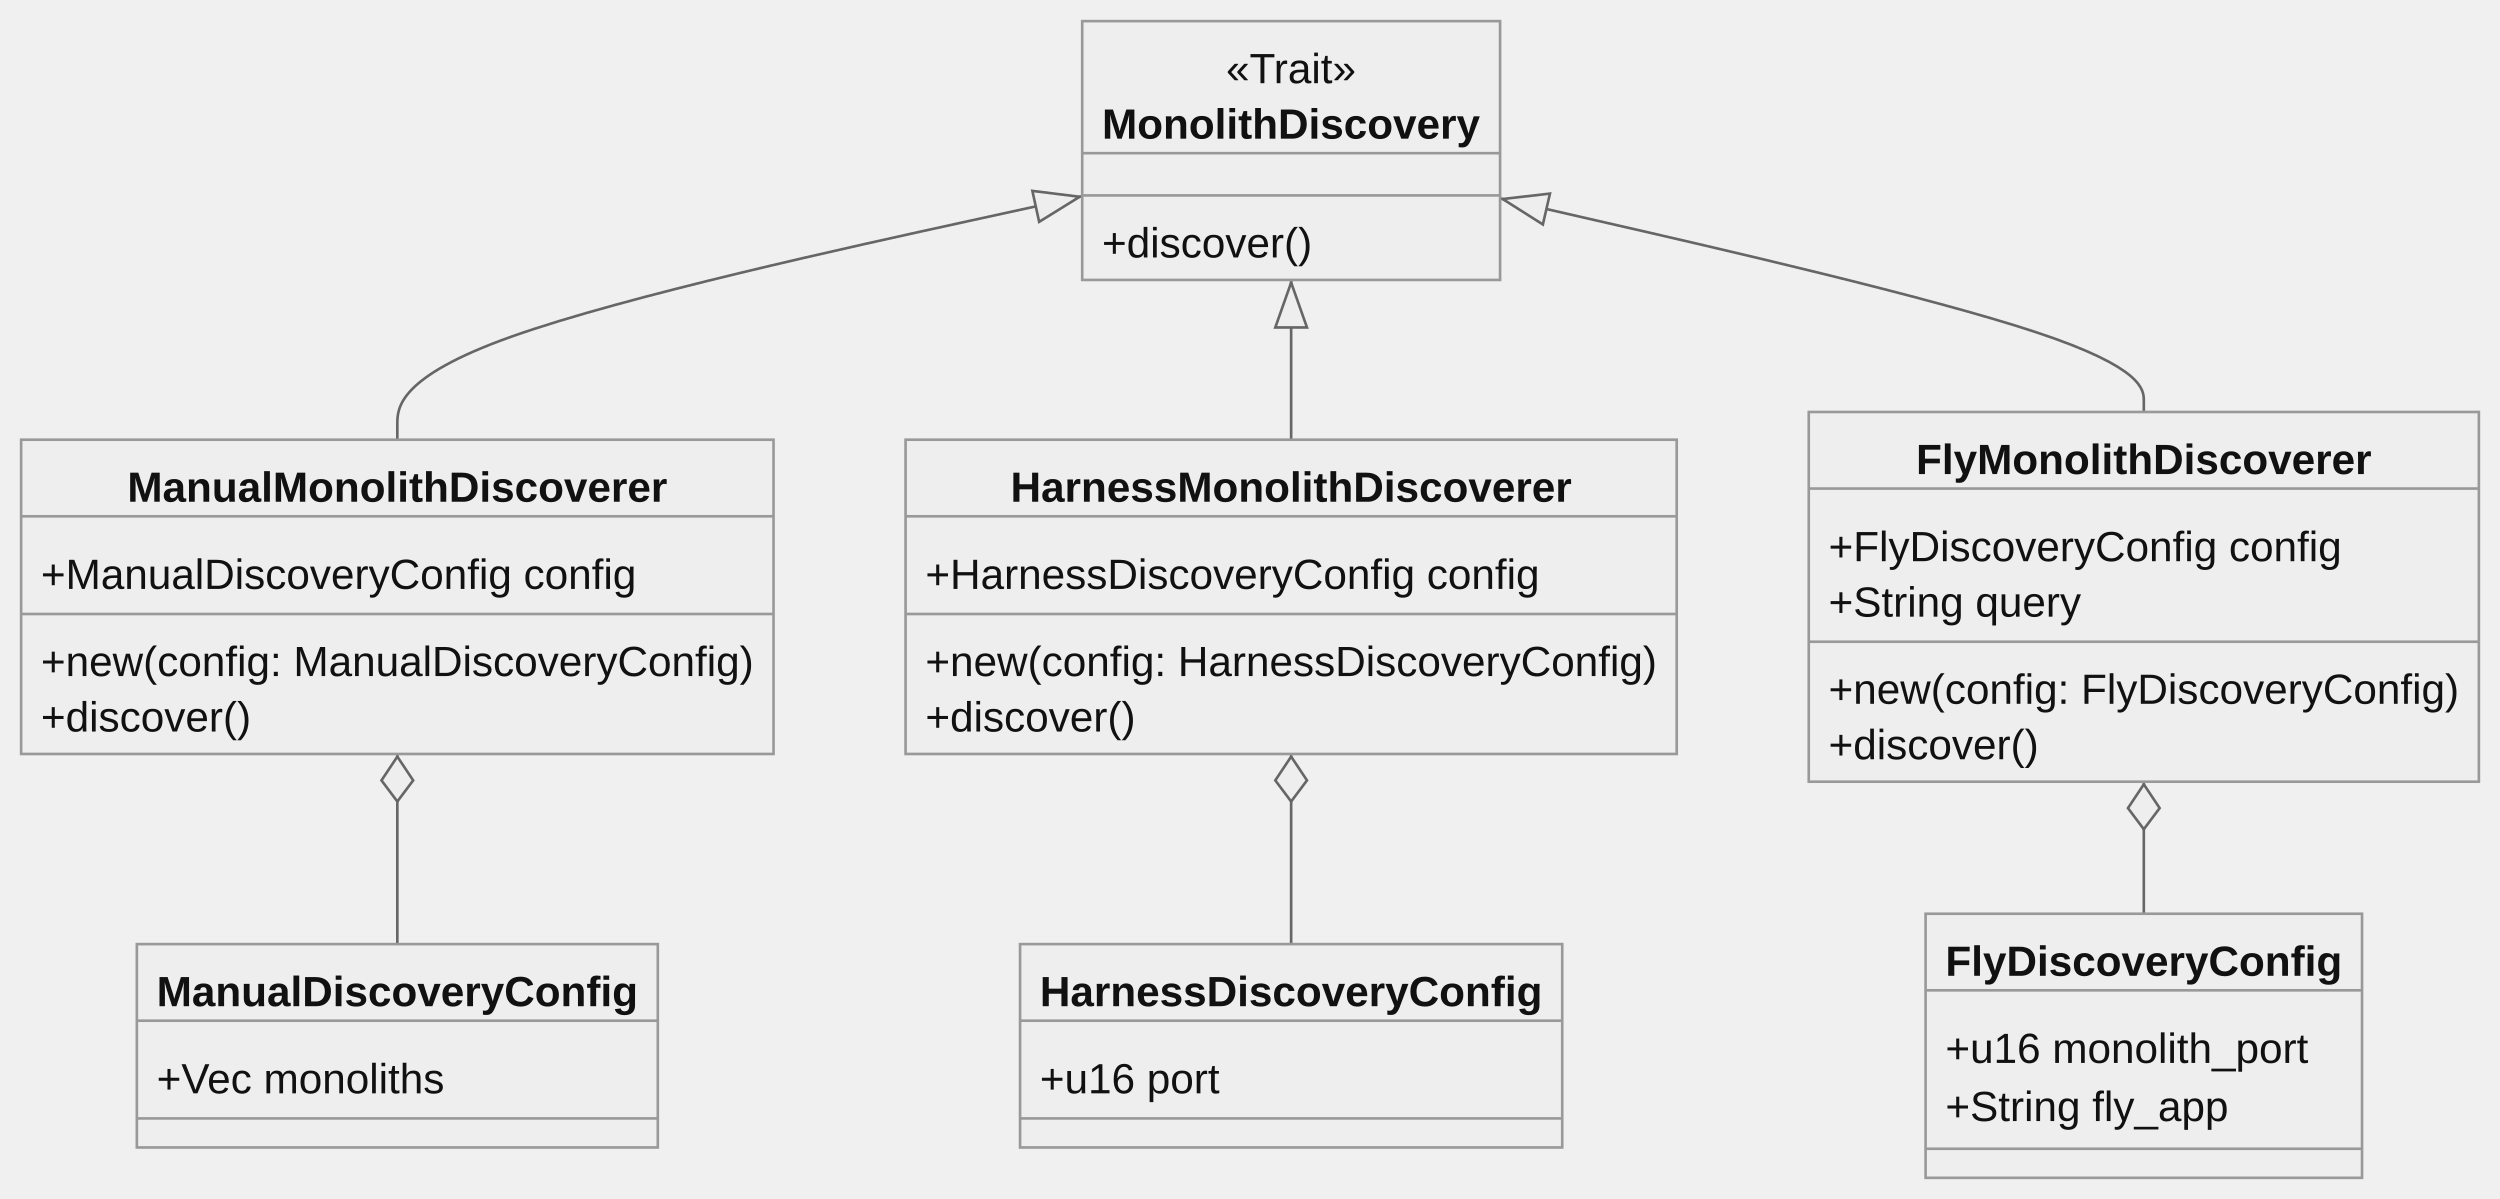
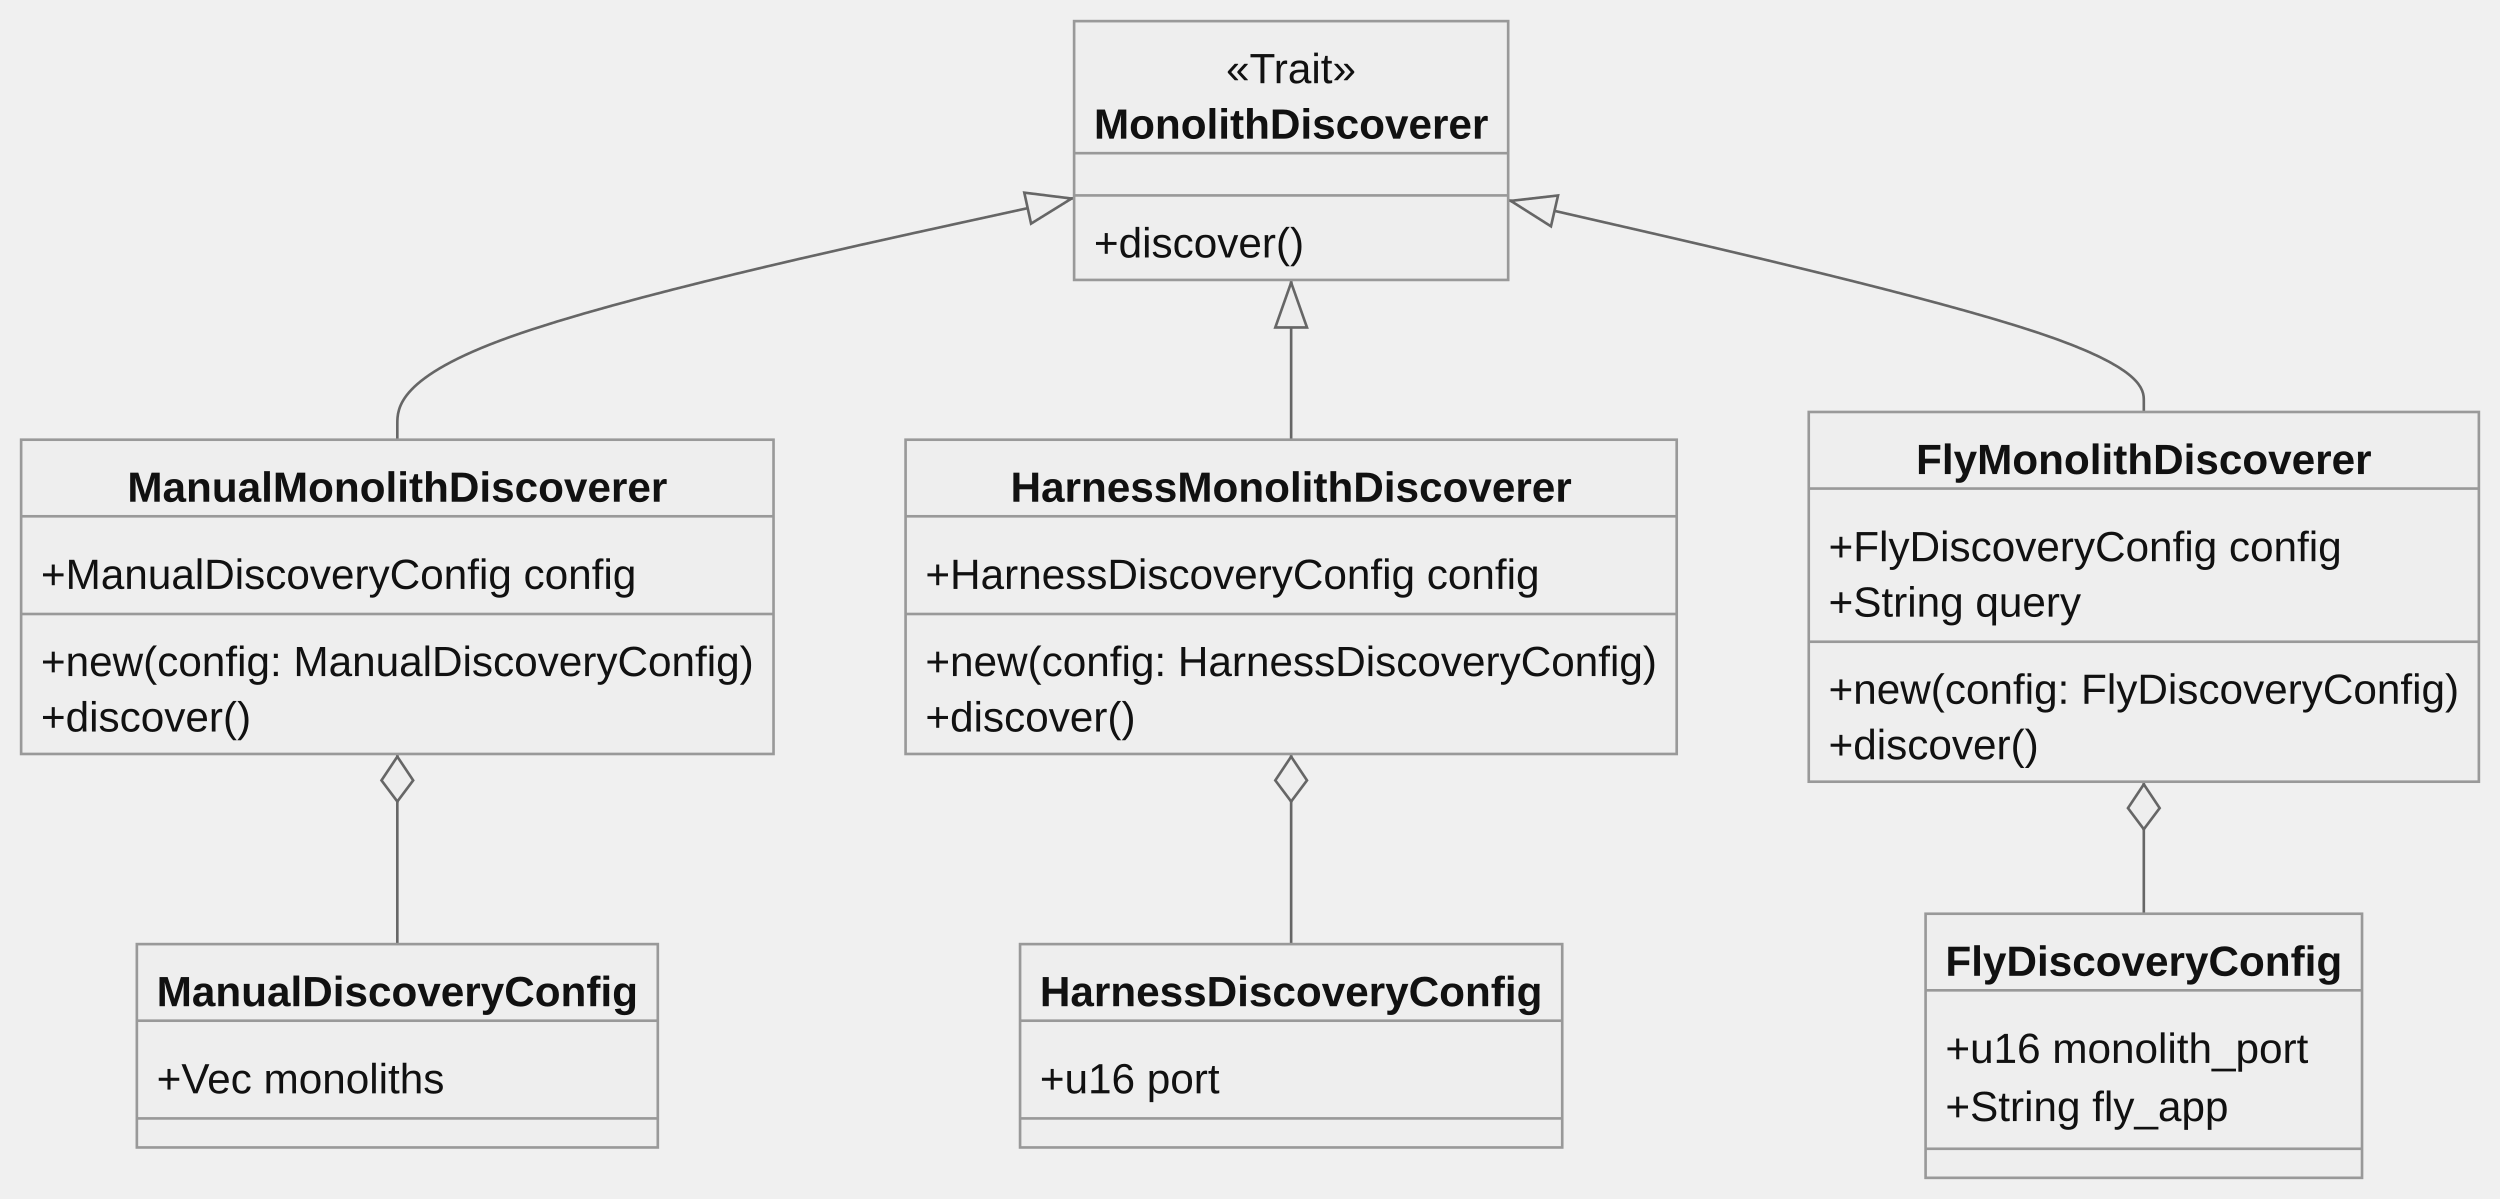
<svg xmlns="http://www.w3.org/2000/svg" aria-roledescription="classDiagram" role="graphics-document document" viewBox="0 0 946.656 454" style="max-width: 946.656px; background-color: white;" width="100%" id="my-svg">
  <style>#my-svg{font-family:"trebuchet ms",verdana,arial,sans-serif;font-size:16px;fill:#000000;}#my-svg .error-icon{fill:#552222;}#my-svg .error-text{fill:#552222;stroke:#552222;}#my-svg .edge-thickness-normal{stroke-width:2px;}#my-svg .edge-thickness-thick{stroke-width:3.5px;}#my-svg .edge-pattern-solid{stroke-dasharray:0;}#my-svg .edge-pattern-dashed{stroke-dasharray:3;}#my-svg .edge-pattern-dotted{stroke-dasharray:2;}#my-svg .marker{fill:#666;stroke:#666;}#my-svg .marker.cross{stroke:#666;}#my-svg svg{font-family:"trebuchet ms",verdana,arial,sans-serif;font-size:16px;}#my-svg g.classGroup text{fill:#999;fill:#111111;stroke:none;font-family:"trebuchet ms",verdana,arial,sans-serif;font-size:10px;}#my-svg g.classGroup text .title{font-weight:bolder;}#my-svg .nodeLabel,#my-svg .edgeLabel{color:#111111;}#my-svg .edgeLabel .label rect{fill:#eee;}#my-svg .label text{fill:#111111;}#my-svg .edgeLabel .label span{background:#eee;}#my-svg .classTitle{font-weight:bolder;}#my-svg .node rect,#my-svg .node circle,#my-svg .node ellipse,#my-svg .node polygon,#my-svg .node path{fill:#eee;stroke:#999;stroke-width:1px;}#my-svg .divider{stroke:#999;stroke-width:1;}#my-svg g.clickable{cursor:pointer;}#my-svg g.classGroup rect{fill:#eee;stroke:#999;}#my-svg g.classGroup line{stroke:#999;stroke-width:1;}#my-svg .classLabel .box{stroke:none;stroke-width:0;fill:#eee;opacity:0.5;}#my-svg .classLabel .label{fill:#999;font-size:10px;}#my-svg .relation{stroke:#666;stroke-width:1;fill:none;}#my-svg .dashed-line{stroke-dasharray:3;}#my-svg .dotted-line{stroke-dasharray:1 2;}#my-svg #compositionStart,#my-svg .composition{fill:#666!important;stroke:#666!important;stroke-width:1;}#my-svg #compositionEnd,#my-svg .composition{fill:#666!important;stroke:#666!important;stroke-width:1;}#my-svg #dependencyStart,#my-svg .dependency{fill:#666!important;stroke:#666!important;stroke-width:1;}#my-svg #dependencyStart,#my-svg .dependency{fill:#666!important;stroke:#666!important;stroke-width:1;}#my-svg #extensionStart,#my-svg .extension{fill:#eee!important;stroke:#666!important;stroke-width:1;}#my-svg #extensionEnd,#my-svg .extension{fill:#eee!important;stroke:#666!important;stroke-width:1;}#my-svg #aggregationStart,#my-svg .aggregation{fill:#eee!important;stroke:#666!important;stroke-width:1;}#my-svg #aggregationEnd,#my-svg .aggregation{fill:#eee!important;stroke:#666!important;stroke-width:1;}#my-svg #lollipopStart,#my-svg .lollipop{fill:#eee!important;stroke:#666!important;stroke-width:1;}#my-svg #lollipopEnd,#my-svg .lollipop{fill:#eee!important;stroke:#666!important;stroke-width:1;}#my-svg .edgeTerminals{font-size:11px;}#my-svg .classTitleText{text-anchor:middle;font-size:18px;fill:#000000;}#my-svg :root{--mermaid-font-family:"trebuchet ms",verdana,arial,sans-serif;}</style>
  <g>
    <defs>
      <marker orient="auto" markerHeight="240" markerWidth="190" refY="7" refX="0" class="marker aggregation classDiagram" id="classDiagram-aggregationStart">
        <path d="M 18,7 L9,13 L1,7 L9,1 Z" />
      </marker>
    </defs>
    <defs>
      <marker orient="auto" markerHeight="28" markerWidth="20" refY="7" refX="19" class="marker aggregation classDiagram" id="classDiagram-aggregationEnd">
        <path d="M 18,7 L9,13 L1,7 L9,1 Z" />
      </marker>
    </defs>
    <defs>
      <marker orient="auto" markerHeight="240" markerWidth="190" refY="7" refX="0" class="marker extension classDiagram" id="classDiagram-extensionStart">
        <path d="M 1,7 L18,13 V 1 Z" />
      </marker>
    </defs>
    <defs>
      <marker orient="auto" markerHeight="28" markerWidth="20" refY="7" refX="19" class="marker extension classDiagram" id="classDiagram-extensionEnd">
        <path d="M 1,1 V 13 L18,7 Z" />
      </marker>
    </defs>
    <defs>
      <marker orient="auto" markerHeight="240" markerWidth="190" refY="7" refX="0" class="marker composition classDiagram" id="classDiagram-compositionStart">
        <path d="M 18,7 L9,13 L1,7 L9,1 Z" />
      </marker>
    </defs>
    <defs>
      <marker orient="auto" markerHeight="28" markerWidth="20" refY="7" refX="19" class="marker composition classDiagram" id="classDiagram-compositionEnd">
        <path d="M 18,7 L9,13 L1,7 L9,1 Z" />
      </marker>
    </defs>
    <defs>
      <marker orient="auto" markerHeight="240" markerWidth="190" refY="7" refX="0" class="marker dependency classDiagram" id="classDiagram-dependencyStart">
        <path d="M 5,7 L9,13 L1,7 L9,1 Z" />
      </marker>
    </defs>
    <defs>
      <marker orient="auto" markerHeight="28" markerWidth="20" refY="7" refX="19" class="marker dependency classDiagram" id="classDiagram-dependencyEnd">
        <path d="M 18,7 L9,13 L14,7 L9,1 Z" />
      </marker>
    </defs>
    <defs>
      <marker orient="auto" markerHeight="240" markerWidth="190" refY="7" refX="0" class="marker lollipop classDiagram" id="classDiagram-lollipopStart">
        <circle r="6" cy="7" cx="6" fill="white" stroke="black" />
      </marker>
    </defs>
    <g class="root">
      <g class="clusters" />
      <g class="edgePaths">
-         <path marker-end="url(#classDiagram-extensionEnd)" style="fill:none" class="edge-pattern-solid relation" id="id1" d="M150.453,166.5L150.453,160.583C150.453,154.667,150.453,142.833,193.676,127.466C236.898,112.099,323.344,93.199,366.566,83.749L409.789,74.298" />
+         <path marker-end="url(#classDiagram-extensionEnd)" style="fill:none" class="edge-pattern-solid relation" id="id1" d="M150.453,166.5L150.453,160.583C150.453,154.667,150.453,142.833,193.165,127.578C235.878,112.323,321.302,93.645,364.014,84.307L406.727,74.968" />
        <path marker-end="url(#classDiagram-extensionEnd)" style="fill:none" class="edge-pattern-solid relation" id="id2" d="M488.906,166.5L488.906,160.583C488.906,154.667,488.906,142.833,488.906,132.75C488.906,122.667,488.906,114.333,488.906,110.167L488.906,106" />
-         <path marker-end="url(#classDiagram-extensionEnd)" style="fill:none" class="edge-pattern-solid relation" id="id3" d="M811.781,156L811.781,151.833C811.781,147.667,811.781,139.333,771.155,125.855C730.529,112.378,649.276,93.755,608.65,84.444L568.023,75.133" />
+         <path marker-end="url(#classDiagram-extensionEnd)" style="fill:none" class="edge-pattern-solid relation" id="id3" d="M811.781,156L811.781,151.833C811.781,147.667,811.781,139.333,771.665,125.972C731.549,112.612,651.318,94.223,611.202,85.029L571.086,75.835" />
        <path marker-end="url(#classDiagram-aggregationEnd)" style="fill:none" class="edge-pattern-solid relation" id="id4" d="M811.781,346L811.781,341.833C811.781,337.667,811.781,329.333,811.781,321C811.781,312.667,811.781,304.333,811.781,300.167L811.781,296" />
        <path marker-end="url(#classDiagram-aggregationEnd)" style="fill:none" class="edge-pattern-solid relation" id="id5" d="M150.453,357.5L150.453,351.417C150.453,345.333,150.453,333.167,150.453,321.167C150.453,309.167,150.453,297.333,150.453,291.417L150.453,285.5" />
        <path marker-end="url(#classDiagram-aggregationEnd)" style="fill:none" class="edge-pattern-solid relation" id="id6" d="M488.906,357.5L488.906,351.417C488.906,345.333,488.906,333.167,488.906,321.167C488.906,309.167,488.906,297.333,488.906,291.417L488.906,285.5" />
      </g>
      <g class="edgeLabels">
        <g class="edgeLabel">
          <g transform="translate(0, 0)" class="label">
            <rect height="0" width="0" ry="0" rx="0" />
            <text style="">
              <tspan class="row" x="0" dy="1em" xml:space="preserve" />
            </text>
          </g>
        </g>
        <g class="edgeLabel">
          <g transform="translate(0, 0)" class="label">
            <rect height="0" width="0" ry="0" rx="0" />
            <text style="">
              <tspan class="row" x="0" dy="1em" xml:space="preserve" />
            </text>
          </g>
        </g>
        <g class="edgeLabel">
          <g transform="translate(0, 0)" class="label">
            <rect height="0" width="0" ry="0" rx="0" />
            <text style="">
              <tspan class="row" x="0" dy="1em" xml:space="preserve" />
            </text>
          </g>
        </g>
        <g class="edgeLabel">
          <g transform="translate(0, 0)" class="label">
            <rect height="0" width="0" ry="0" rx="0" />
            <text style="">
              <tspan class="row" x="0" dy="1em" xml:space="preserve" />
            </text>
          </g>
        </g>
        <g class="edgeLabel">
          <g transform="translate(0, 0)" class="label">
            <rect height="0" width="0" ry="0" rx="0" />
            <text style="">
              <tspan class="row" x="0" dy="1em" xml:space="preserve" />
            </text>
          </g>
        </g>
        <g class="edgeLabel">
          <g transform="translate(0, 0)" class="label">
            <rect height="0" width="0" ry="0" rx="0" />
            <text style="">
              <tspan class="row" x="0" dy="1em" xml:space="preserve" />
            </text>
          </g>
        </g>
      </g>
      <g class="nodes">
-         <g transform="translate(488.9062, 57)" id="classId-MonolithDiscovery-0" class="node default">
-           <rect height="98" width="158.234" y="-49" x="-79.117" class="outer title-state" />
-           <line y2="1" y1="1" x2="79.117" x1="-79.117" class="divider" />
-           <line y2="17" y1="17" x2="79.117" x1="-79.117" class="divider" />
+         <g transform="translate(488.9062, 57)" id="classId-MonolithDiscoverer-0" class="node default">
+           <rect height="98" width="164.359" y="-49" x="-82.18" class="outer title-state" />
+           <line y2="1" y1="1" x2="82.18" x1="-82.18" class="divider" />
+           <line y2="17" y1="17" x2="82.18" x1="-82.18" class="divider" />
          <g class="label">
            <text transform="translate( -24.65234, -41.5)" style="">
              <tspan class="title-row" x="0" dy="1em" xml:space="preserve">«Trait»</tspan>
            </text>
-             <text transform="translate( -71.61719, -20.5)" class="classTitle" style="">
-               <tspan class="title-row" x="0" dy="1em" xml:space="preserve">MonolithDiscovery</tspan>
-             </text>
-             <text transform="translate( -71.61719, 24.5)" style="">
+             <text transform="translate( -74.67969, -20.5)" class="classTitle" style="">
+               <tspan class="title-row" x="0" dy="1em" xml:space="preserve">MonolithDiscoverer</tspan>
+             </text>
+             <text transform="translate( -74.67969, 24.5)" style="">
              <tspan class="title-row" x="0" dy="1em" xml:space="preserve">+discover()</tspan>
            </text>
          </g>
        </g>
        <g transform="translate(150.4531, 226)" id="classId-ManualMonolithDiscoverer-1" class="node default">
          <rect height="119" width="284.906" y="-59.5" x="-142.453" class="outer title-state" />
          <line y2="-30.5" y1="-30.5" x2="142.453" x1="-142.453" class="divider" />
          <line y2="6.5" y1="6.5" x2="142.453" x1="-142.453" class="divider" />
          <g class="label">
            <text style="">
              <tspan class="title-row" x="0" dy="1em" xml:space="preserve" />
            </text>
            <text transform="translate( -102.2422, -52)" class="classTitle" style="">
              <tspan class="title-row" x="0" dy="1em" xml:space="preserve">ManualMonolithDiscoverer</tspan>
            </text>
            <text transform="translate( -134.9531, -19)" style="">
              <tspan class="title-row" x="0" dy="1em" xml:space="preserve">+ManualDiscoveryConfig config</tspan>
            </text>
            <text transform="translate( -134.9531, 14)" style="">
              <tspan class="title-row" x="0" dy="1em" xml:space="preserve">+new(config: ManualDiscoveryConfig)</tspan>
            </text>
            <text transform="translate( -134.9531, 35)" style="">
              <tspan class="title-row" x="0" dy="1em" xml:space="preserve">+discover()</tspan>
            </text>
          </g>
        </g>
        <g transform="translate(488.9062, 226)" id="classId-HarnessMonolithDiscoverer-2" class="node default">
          <rect height="119" width="292" y="-59.5" x="-146" class="outer title-state" />
          <line y2="-30.5" y1="-30.5" x2="146" x1="-146" class="divider" />
          <line y2="6.5" y1="6.5" x2="146" x1="-146" class="divider" />
          <g class="label">
            <text style="">
              <tspan class="title-row" x="0" dy="1em" xml:space="preserve" />
            </text>
            <text transform="translate( -106.2578, -52)" class="classTitle" style="">
              <tspan class="title-row" x="0" dy="1em" xml:space="preserve">HarnessMonolithDiscoverer</tspan>
            </text>
            <text transform="translate( -138.5, -19)" style="">
              <tspan class="title-row" x="0" dy="1em" xml:space="preserve">+HarnessDiscoveryConfig config</tspan>
            </text>
            <text transform="translate( -138.5, 14)" style="">
              <tspan class="title-row" x="0" dy="1em" xml:space="preserve">+new(config: HarnessDiscoveryConfig)</tspan>
            </text>
            <text transform="translate( -138.5, 35)" style="">
              <tspan class="title-row" x="0" dy="1em" xml:space="preserve">+discover()</tspan>
            </text>
          </g>
        </g>
        <g transform="translate(811.7812, 226)" id="classId-FlyMonolithDiscoverer-3" class="node default">
          <rect height="140" width="253.75" y="-70" x="-126.875" class="outer title-state" />
          <line y2="-41" y1="-41" x2="126.875" x1="-126.875" class="divider" />
          <line y2="17" y1="17" x2="126.875" x1="-126.875" class="divider" />
          <g class="label">
            <text style="">
              <tspan class="title-row" x="0" dy="1em" xml:space="preserve" />
            </text>
            <text transform="translate( -86.24219, -62.5)" class="classTitle" style="">
              <tspan class="title-row" x="0" dy="1em" xml:space="preserve">FlyMonolithDiscoverer</tspan>
            </text>
            <text transform="translate( -119.375, -29.5)" style="">
              <tspan class="title-row" x="0" dy="1em" xml:space="preserve">+FlyDiscoveryConfig config</tspan>
            </text>
            <text transform="translate( -119.375, -8.5)" style="">
              <tspan class="title-row" x="0" dy="1em" xml:space="preserve">+String query</tspan>
            </text>
            <text transform="translate( -119.375, 24.5)" style="">
              <tspan class="title-row" x="0" dy="1em" xml:space="preserve">+new(config: FlyDiscoveryConfig)</tspan>
            </text>
            <text transform="translate( -119.375, 45.5)" style="">
              <tspan class="title-row" x="0" dy="1em" xml:space="preserve">+discover()</tspan>
            </text>
          </g>
        </g>
        <g transform="translate(811.7812, 396)" id="classId-FlyDiscoveryConfig-4" class="node default">
          <rect height="100" width="165.266" y="-50" x="-82.633" class="outer title-state" />
          <line y2="-21" y1="-21" x2="82.633" x1="-82.633" class="divider" />
          <line y2="39" y1="39" x2="82.633" x1="-82.633" class="divider" />
          <g class="label">
            <text style="">
              <tspan class="title-row" x="0" dy="1em" xml:space="preserve" />
            </text>
            <text transform="translate( -75.13281, -42.5)" class="classTitle" style="">
              <tspan class="title-row" x="0" dy="1em" xml:space="preserve">FlyDiscoveryConfig</tspan>
            </text>
            <text transform="translate( -75.13281, -9.5)" style="">
              <tspan class="title-row" x="0" dy="1em" xml:space="preserve">+u16 monolith_port</tspan>
            </text>
            <text transform="translate( -75.13281, 12.5)" style="">
              <tspan class="title-row" x="0" dy="1em" xml:space="preserve">+String fly_app</tspan>
            </text>
          </g>
        </g>
        <g transform="translate(150.4531, 396)" id="classId-ManualDiscoveryConfig-5" class="node default">
          <rect height="77" width="197.266" y="-38.5" x="-98.633" class="outer title-state" />
          <line y2="-9.5" y1="-9.5" x2="98.633" x1="-98.633" class="divider" />
          <line y2="27.5" y1="27.5" x2="98.633" x1="-98.633" class="divider" />
          <g class="label">
            <text style="">
              <tspan class="title-row" x="0" dy="1em" xml:space="preserve" />
            </text>
            <text transform="translate( -91.13281, -31)" class="classTitle" style="">
              <tspan class="title-row" x="0" dy="1em" xml:space="preserve">ManualDiscoveryConfig</tspan>
            </text>
            <text transform="translate( -91.13281, 2)" style="">
              <tspan class="title-row" x="0" dy="1em" xml:space="preserve">+Vec monoliths</tspan>
            </text>
          </g>
        </g>
        <g transform="translate(488.9062, 396)" id="classId-HarnessDiscoveryConfig-6" class="node default">
          <rect height="77" width="205.297" y="-38.5" x="-102.648" class="outer title-state" />
          <line y2="-9.5" y1="-9.5" x2="102.648" x1="-102.648" class="divider" />
          <line y2="27.5" y1="27.5" x2="102.648" x1="-102.648" class="divider" />
          <g class="label">
            <text style="">
              <tspan class="title-row" x="0" dy="1em" xml:space="preserve" />
            </text>
            <text transform="translate( -95.14844, -31)" class="classTitle" style="">
              <tspan class="title-row" x="0" dy="1em" xml:space="preserve">HarnessDiscoveryConfig</tspan>
            </text>
            <text transform="translate( -95.14844, 2)" style="">
              <tspan class="title-row" x="0" dy="1em" xml:space="preserve">+u16 port</tspan>
            </text>
          </g>
        </g>
      </g>
    </g>
  </g>
</svg>
